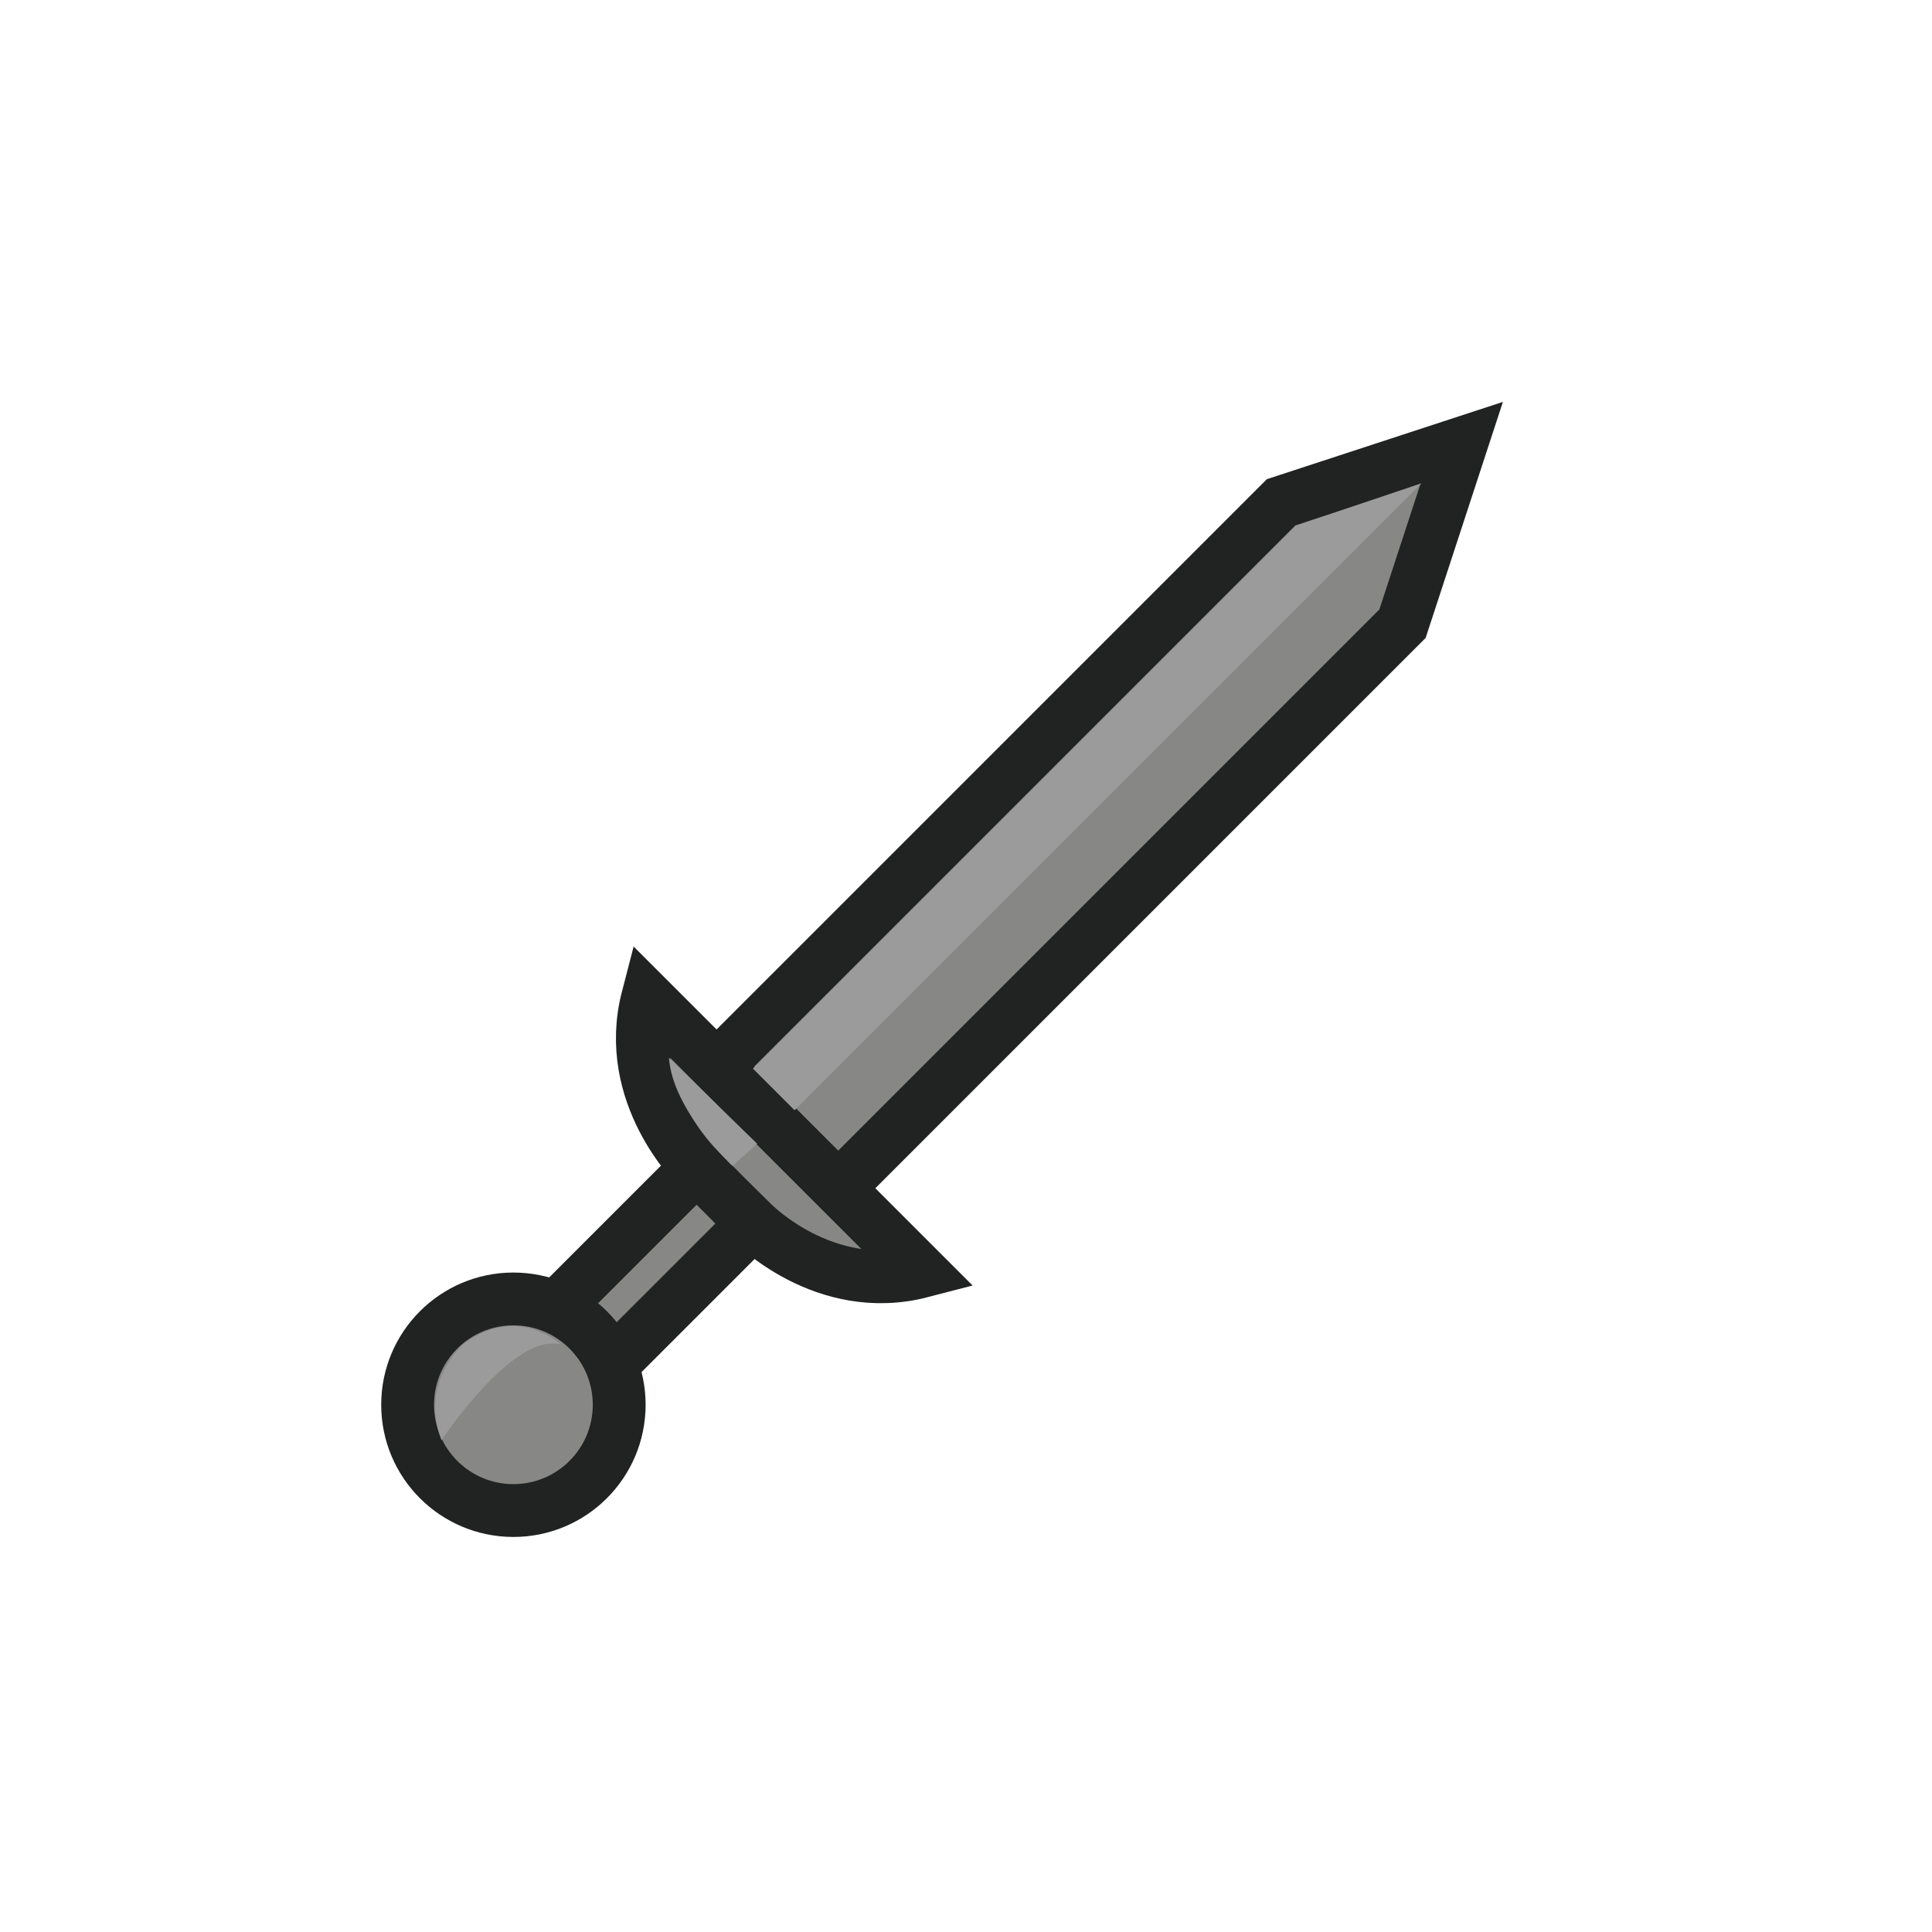
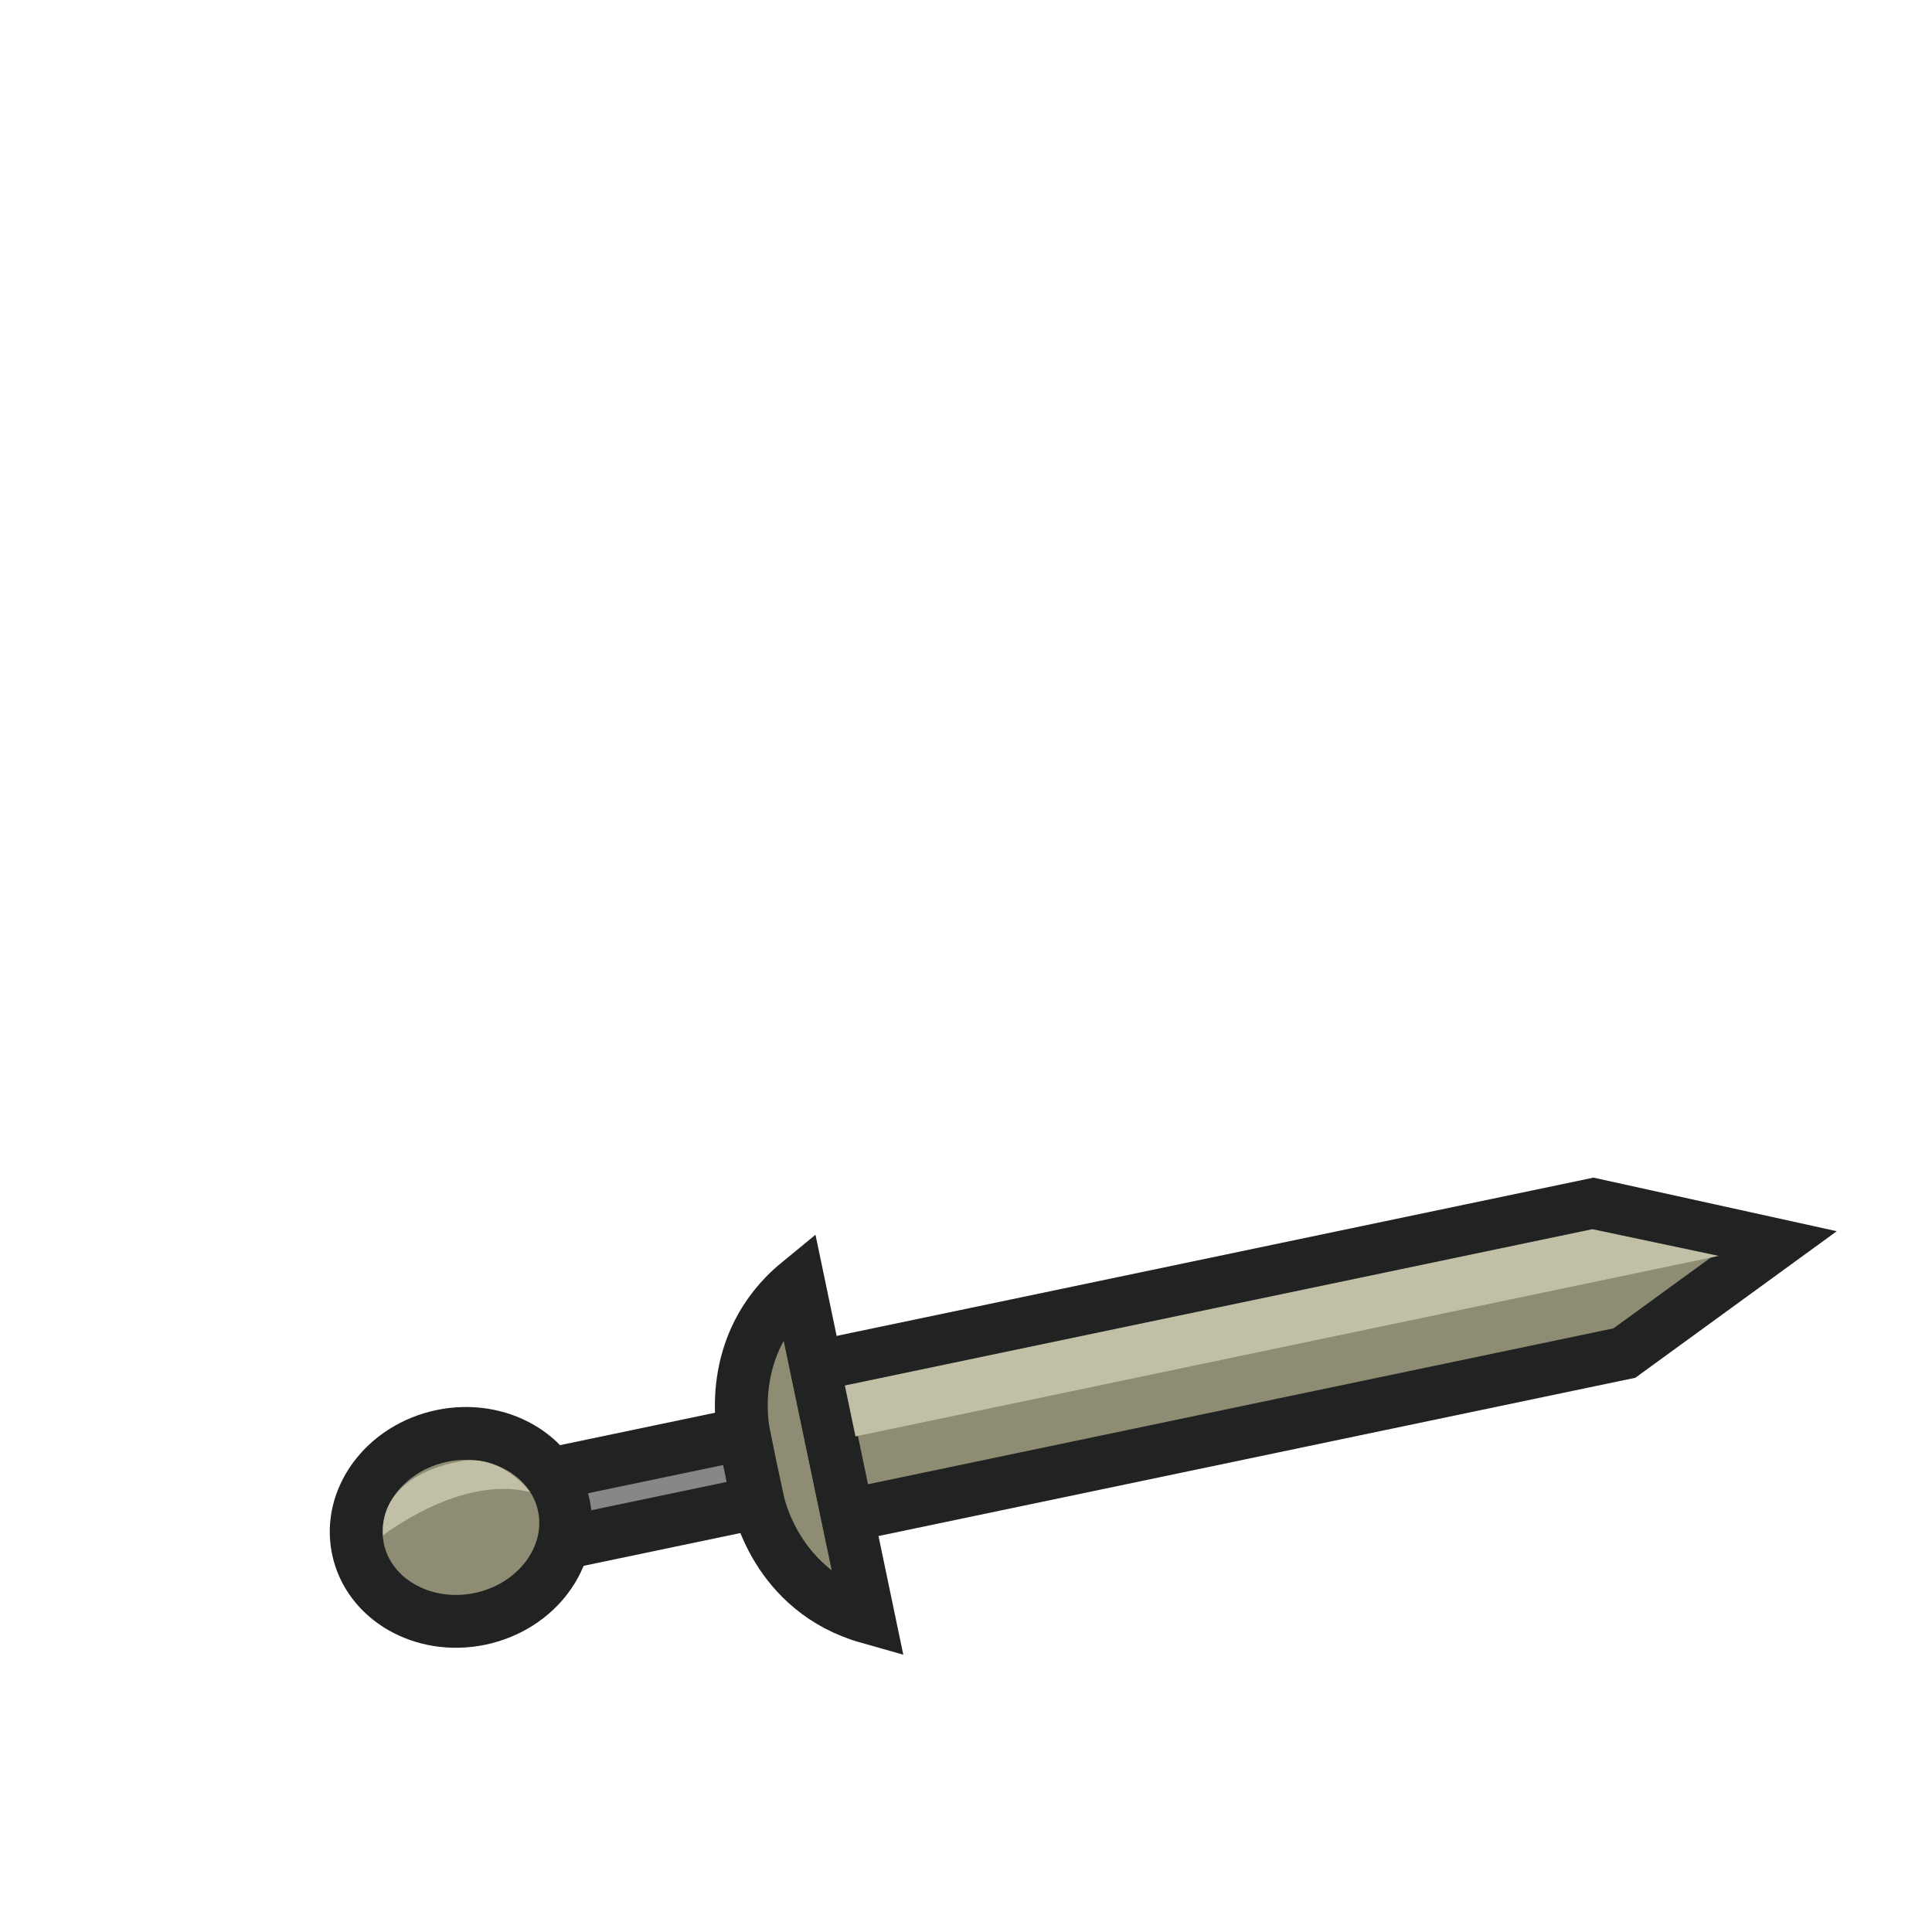
<svg xmlns="http://www.w3.org/2000/svg" version="1.1" id="Layer_1" x="0px" y="0px" width="512px" height="512px" viewBox="0 0 512 512" enable-background="new 0 0 512 512" xml:space="preserve">
  <g>
-     <rect x="138.536" y="328.414" transform="matrix(0.7071 -0.7071 0.7071 0.7071 -189.8955 219.4228)" fill="#878785" stroke="#212222" stroke-width="14" stroke-miterlimit="10" width="62.765" height="21.043" />
-     <circle fill="#878785" stroke="#212222" stroke-width="14" stroke-miterlimit="10" cx="136.058" cy="372.272" r="28.036" />
-     <path fill="#878785" stroke="#212222" stroke-width="14" stroke-miterlimit="10" d="M184.67,309.305l7.134,7.221l-0.001,0.002   l0.132,0.13l0.13,0.132l0.001-0.001l7.221,7.134c0,0,19.079,19.751,44.869,13.053l-36.138-36.139l-0.262-0.262l-36.139-36.139   C164.919,290.226,184.67,309.305,184.67,309.305z" />
-     <polygon fill="#878785" stroke="#212222" stroke-width="14" stroke-miterlimit="10" points="387.335,117.459 339.503,133.118    189.966,282.655 204.815,297.504 205.966,298.655 206.139,298.828 207.29,299.979 222.139,314.828 371.677,165.291  " />
-     <polygon fill="#9B9B9B" points="210.565,294.229 376.735,128.059 343.426,139.297 199.529,283.193  " />
+     <g>
+       <rect x="137.268" y="386.124" transform="matrix(-0.9788 0.2047 -0.2047 -0.9788 414.3289 747.9711)" fill="#878785" stroke="#212222" stroke-width="14" stroke-miterlimit="10" width="62.42" height="18.584" />
+       <ellipse transform="matrix(-0.2047 -0.9788 0.9788 -0.2047 -249.0267 607.1983)" fill="#8E8D73" stroke="#212222" stroke-width="14" stroke-miterlimit="10" cx="122.159" cy="404.766" rx="24.76" ry="27.881" />
+       <path fill="#8E8D73" stroke="#212222" stroke-width="14" stroke-miterlimit="10" d="M197.127,379.943l1.775,8.787H198.9    l0.035,0.16l0.032,0.16h0.002l1.895,8.762c0,0,4.501,23.834,29.305,30.827l-9.238-44.181l-0.068-0.32l-9.238-44.182    C191.702,356.305,197.127,379.943,197.127,379.943z" />
+       <polygon fill="#8E8D73" stroke="#212222" stroke-width="14" stroke-miterlimit="10" points="470.072,329.773 422.256,319.244     216.388,362.293 220.184,380.445 220.479,381.854 220.522,382.064 220.817,383.473 224.613,401.626 430.481,358.578   " />
+       <polygon fill="#C1C0A7" points="226.713,380.661 455.479,332.824 421.994,325.744 223.892,367.169   " />
+     </g>
+     <path fill="#C1C0A7" d="M101.5,406.896c0,0,20.569-16.162,39-11.469c0,0-8-10.928-19.5-7.928   C121,387.5,100.485,390.598,101.5,406.896z" />
  </g>
-   <path fill="#9B9B9B" d="M177.285,280.342l23.382,22.772l-6.58,5.857C194.087,308.972,178.248,294.344,177.285,280.342z" />
-   <path fill="#9B9B9B" d="M117,381.667c0,0,19.124-28.884,31.667-25.334c0,0-11.29-10.784-25.667-0.303  C123,356.03,111.006,366.247,117,381.667z" />
</svg>
